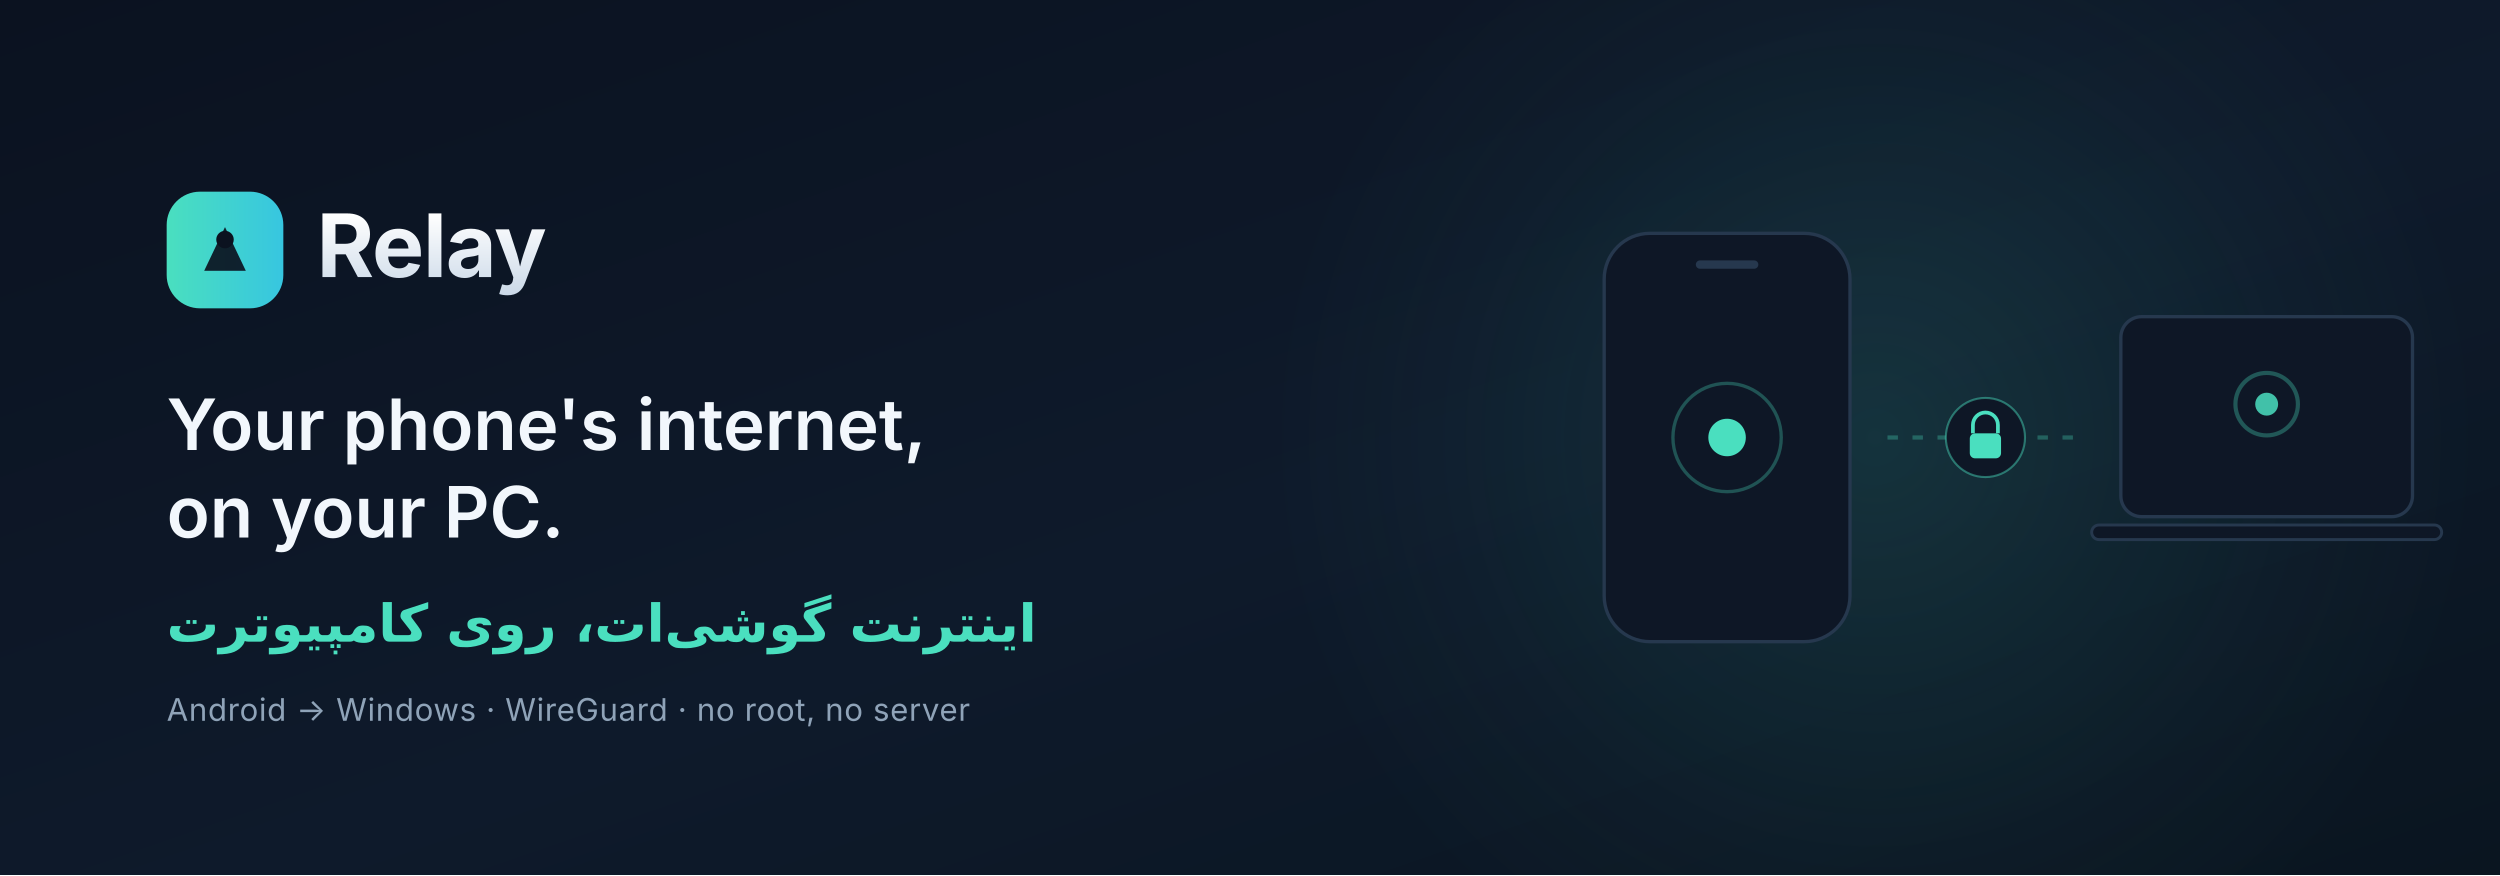
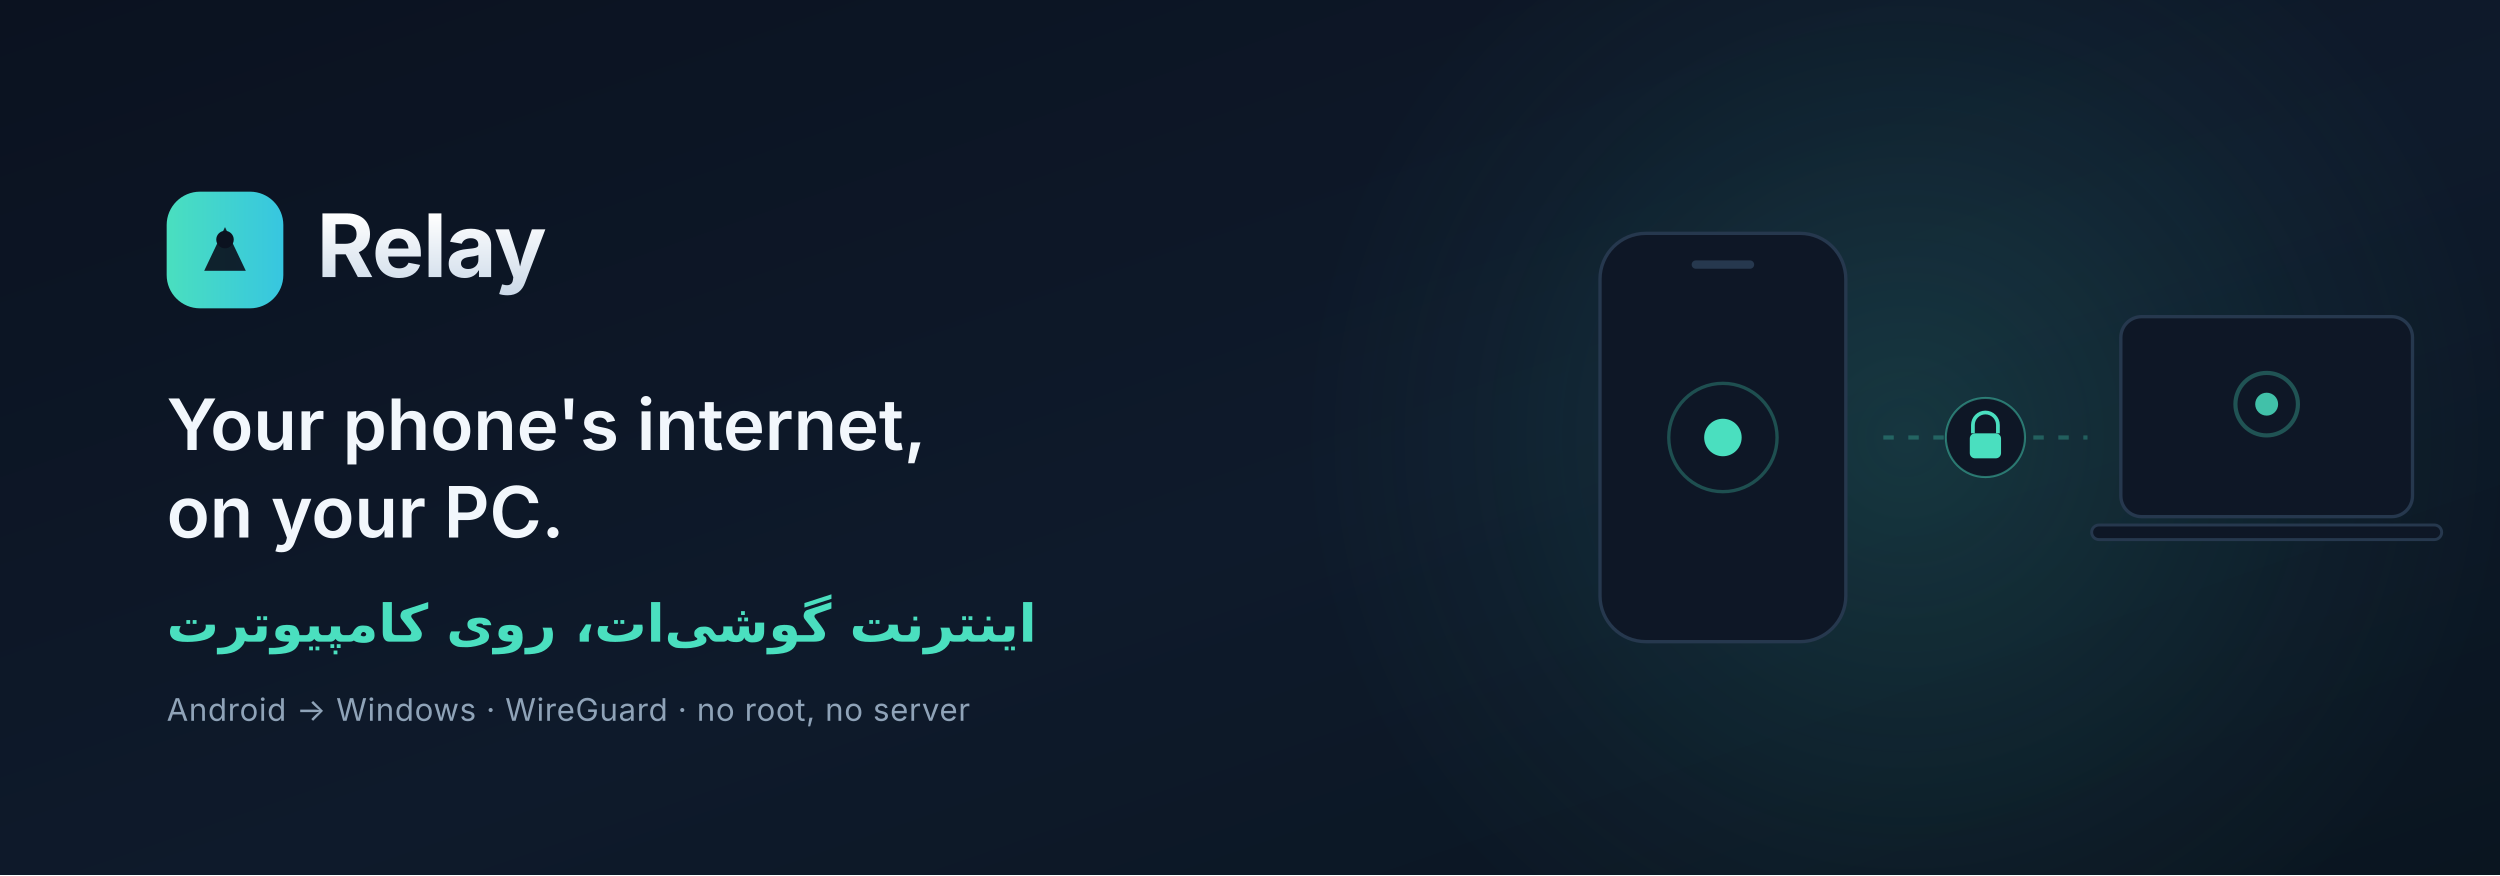
<svg xmlns="http://www.w3.org/2000/svg" viewBox="0 0 1200 420" width="1200" height="420" role="img" aria-label="Relay — share your phone's internet with your PC over an encrypted WireGuard tunnel. ریلی — اینترنت گوشی‌ات را با کامپیوترت به اشتراک بگذار.">
  <defs>
    <linearGradient id="ground" x1="0" y1="0" x2="1" y2="1">
      <stop offset="0%" stop-color="#0B1220" />
      <stop offset="55%" stop-color="#0E1A2B" />
      <stop offset="100%" stop-color="#0A1520" />
    </linearGradient>
    <linearGradient id="accent" x1="0" y1="0" x2="1" y2="0">
      <stop offset="0%" stop-color="#4ADFBF" />
      <stop offset="100%" stop-color="#37C6E0" />
    </linearGradient>
    <linearGradient id="wordmark" x1="0" y1="0" x2="0" y2="1">
      <stop offset="0%" stop-color="#FFFFFF" />
      <stop offset="100%" stop-color="#CBD9E8" />
    </linearGradient>
    <radialGradient id="halo" cx="50%" cy="50%" r="50%">
-       <stop offset="0%" stop-color="#4ADFBF" stop-opacity="0.13" />
-       <stop offset="70%" stop-color="#4ADFBF" stop-opacity="0.03" />
+       <stop offset="0%" stop-color="#4ADFBF" stop-opacity="0.15" />
+       <stop offset="70%" stop-color="#4ADFBF" stop-opacity="0.035" />
      <stop offset="100%" stop-color="#4ADFBF" stop-opacity="0" />
    </radialGradient>
+     <filter id="soften" x="-60%" y="-60%" width="220%" height="220%">
+       <feGaussianBlur stdDeviation="6" />
+     </filter>
  </defs>
  <rect width="1200" height="420" fill="url(#ground)" />
-   <circle cx="900" cy="210" r="290" fill="url(#halo)" />
-   <g transform="translate(80, 92)">
-     <rect width="56" height="56" rx="16" fill="url(#accent)" />
-     <path d="M18 38 L28 17 L38 38 Z" fill="#0B1220" opacity="0.92" />
-     <circle cx="28" cy="23" r="4.2" fill="#0B1220" />
+   <circle cx="915" cy="210" r="290" fill="url(#halo)">
+     <animate attributeName="r" values="290;308;290" dur="9s" repeatCount="indefinite" />
+   </circle>
+   <g transform="translate(108, 120)">
+     <circle r="28" fill="none" stroke="#4ADFBF" stroke-width="1.4" opacity="0">
+       <animate attributeName="r" values="28;54" dur="3.4s" repeatCount="indefinite" />
+       <animate attributeName="opacity" values="0.45;0" dur="3.4s" repeatCount="indefinite" />
+     </circle>
+     <circle r="28" fill="none" stroke="#4ADFBF" stroke-width="1.4" opacity="0">
+       <animate attributeName="r" values="28;54" dur="3.4s" begin="1.7s" repeatCount="indefinite" />
+       <animate attributeName="opacity" values="0.45;0" dur="3.4s" begin="1.7s" repeatCount="indefinite" />
+     </circle>
+     <rect x="-28" y="-28" width="56" height="56" rx="16" fill="url(#accent)" />
+     <path d="M-10 10 L0 -11 L10 10 Z" fill="#0B1220" opacity="0.92" />
+     <circle cx="0" cy="-5" r="4.2" fill="#0B1220" />
  </g>
  <text x="152" y="133" font-family="'Segoe UI', Inter, system-ui, sans-serif" font-size="42" font-weight="700" fill="url(#wordmark)" letter-spacing="-0.5">Relay</text>
  <text x="80" y="216" font-family="'Segoe UI', Inter, system-ui, sans-serif" font-size="34" font-weight="600" fill="#F2F7FC">Your phone's internet,</text>
  <text x="80" y="258" font-family="'Segoe UI', Inter, system-ui, sans-serif" font-size="34" font-weight="600" fill="#F2F7FC">on your PC.</text>
  <text x="80" y="308" text-anchor="start" font-family="'Segoe UI', Tahoma, 'Iranian Sans', sans-serif" font-size="25" font-weight="600" fill="#4ADFBF">اینترنت گوشی‌ات، روی کامپیوترت</text>
  <text x="80" y="346" font-family="'Segoe UI', Inter, system-ui, sans-serif" font-size="15" fill="#8FA3B8" letter-spacing="0.3">Android → Windows · WireGuard · no root, no server</text>
-   <g transform="translate(770, 112)">
+   <g transform="translate(768, 112)">
    <rect width="118" height="196" rx="22" fill="#0E1726" stroke="#26384E" stroke-width="1.6" />
    <rect x="44" y="13" width="30" height="4" rx="2" fill="#26384E" />
-     <circle cx="59" cy="98" r="26" fill="none" stroke="#4ADFBF" stroke-opacity="0.30" stroke-width="1.6" />
+     <circle cx="59" cy="98" r="26" fill="none" stroke="#4ADFBF" stroke-opacity="0.28" stroke-width="1.6" />
    <circle cx="59" cy="98" r="9" fill="#4ADFBF">
-       <animate attributeName="opacity" values="1;0.45;1" dur="2.6s" repeatCount="indefinite" />
+       <animate attributeName="r" values="9;10.5;9" dur="2.6s" repeatCount="indefinite" />
    </circle>
  </g>
-   <line x1="906" y1="210" x2="1000" y2="210" stroke="#4ADFBF" stroke-opacity="0.30" stroke-width="2" stroke-dasharray="5 7" />
+   <line x1="904" y1="210" x2="1002" y2="210" stroke="#4ADFBF" stroke-opacity="0.28" stroke-width="2" stroke-dasharray="5 7">
+     <animate attributeName="stroke-dashoffset" values="24;0" dur="1.6s" repeatCount="indefinite" />
+   </line>
+   <circle cy="210" r="3.4" fill="#7CF5DC" filter="url(#soften)" opacity="0">
+     <animate attributeName="cx" values="904;1002" dur="2.1s" repeatCount="indefinite" />
+     <animate attributeName="opacity" values="0;1;1;0" keyTimes="0;0.15;0.8;1" dur="2.1s" repeatCount="indefinite" />
+   </circle>
  <circle cx="953" cy="210" r="19" fill="#0E1726" stroke="#4ADFBF" stroke-opacity="0.45" />
  <path d="M947 208 v-4 a6 6 0 0 1 12 0 v4" fill="none" stroke="#4ADFBF" stroke-width="1.8" />
  <rect x="945.5" y="208" width="15" height="12" rx="2.5" fill="#4ADFBF" />
  <g transform="translate(1018, 152)">
    <rect width="140" height="96" rx="10" fill="#0E1726" stroke="#26384E" stroke-width="1.6" />
-     <circle cx="70" cy="42" r="15" fill="none" stroke="#4ADFBF" stroke-opacity="0.32" stroke-width="2" />
-     <circle cx="70" cy="42" r="5.5" fill="#4ADFBF" opacity="0.85" />
+     <circle cx="70" cy="42" r="15" fill="none" stroke="#4ADFBF" stroke-opacity="0.30" stroke-width="2" />
+     <circle cx="70" cy="42" r="5.5" fill="#4ADFBF" opacity="0.85">
+       <animate attributeName="opacity" values="0.85;1;0.85" dur="2.1s" begin="0.55s" repeatCount="indefinite" />
+       <animate attributeName="r" values="5.5;7;5.5" dur="2.1s" begin="0.55s" repeatCount="indefinite" />
+     </circle>
    <rect x="-14" y="100" width="168" height="7" rx="3.5" fill="#0E1726" stroke="#26384E" stroke-width="1.4" />
  </g>
</svg>
